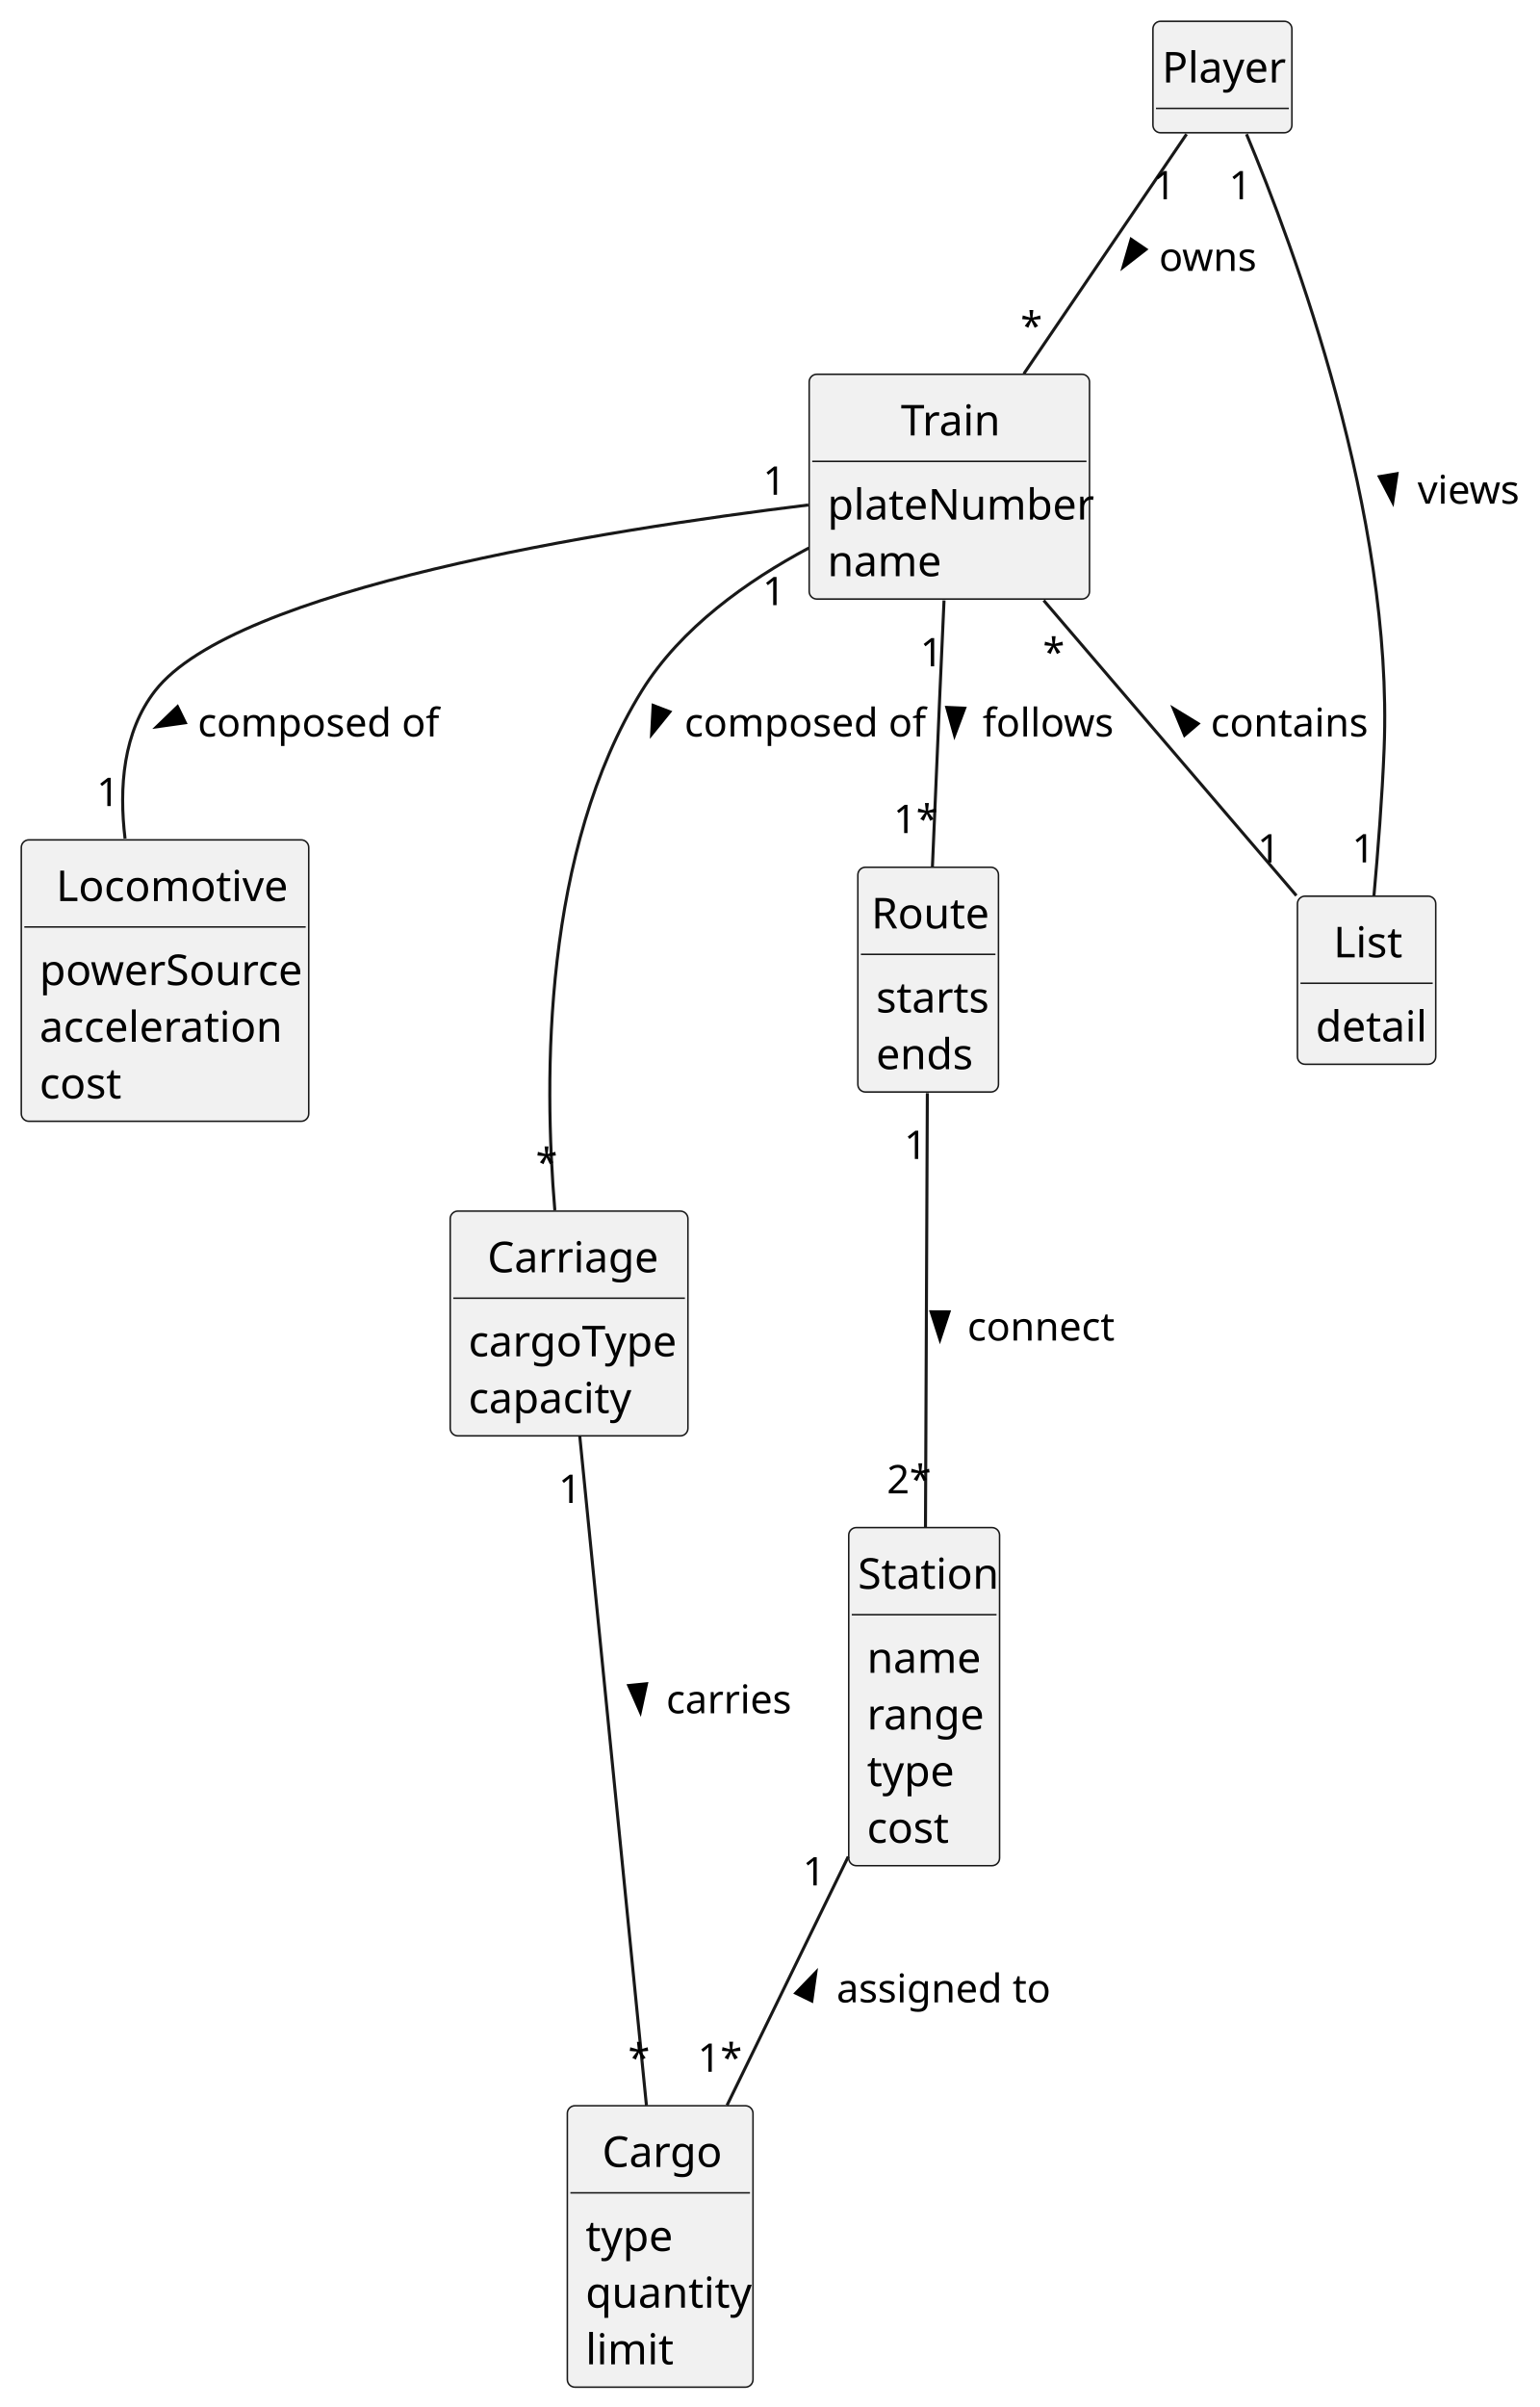
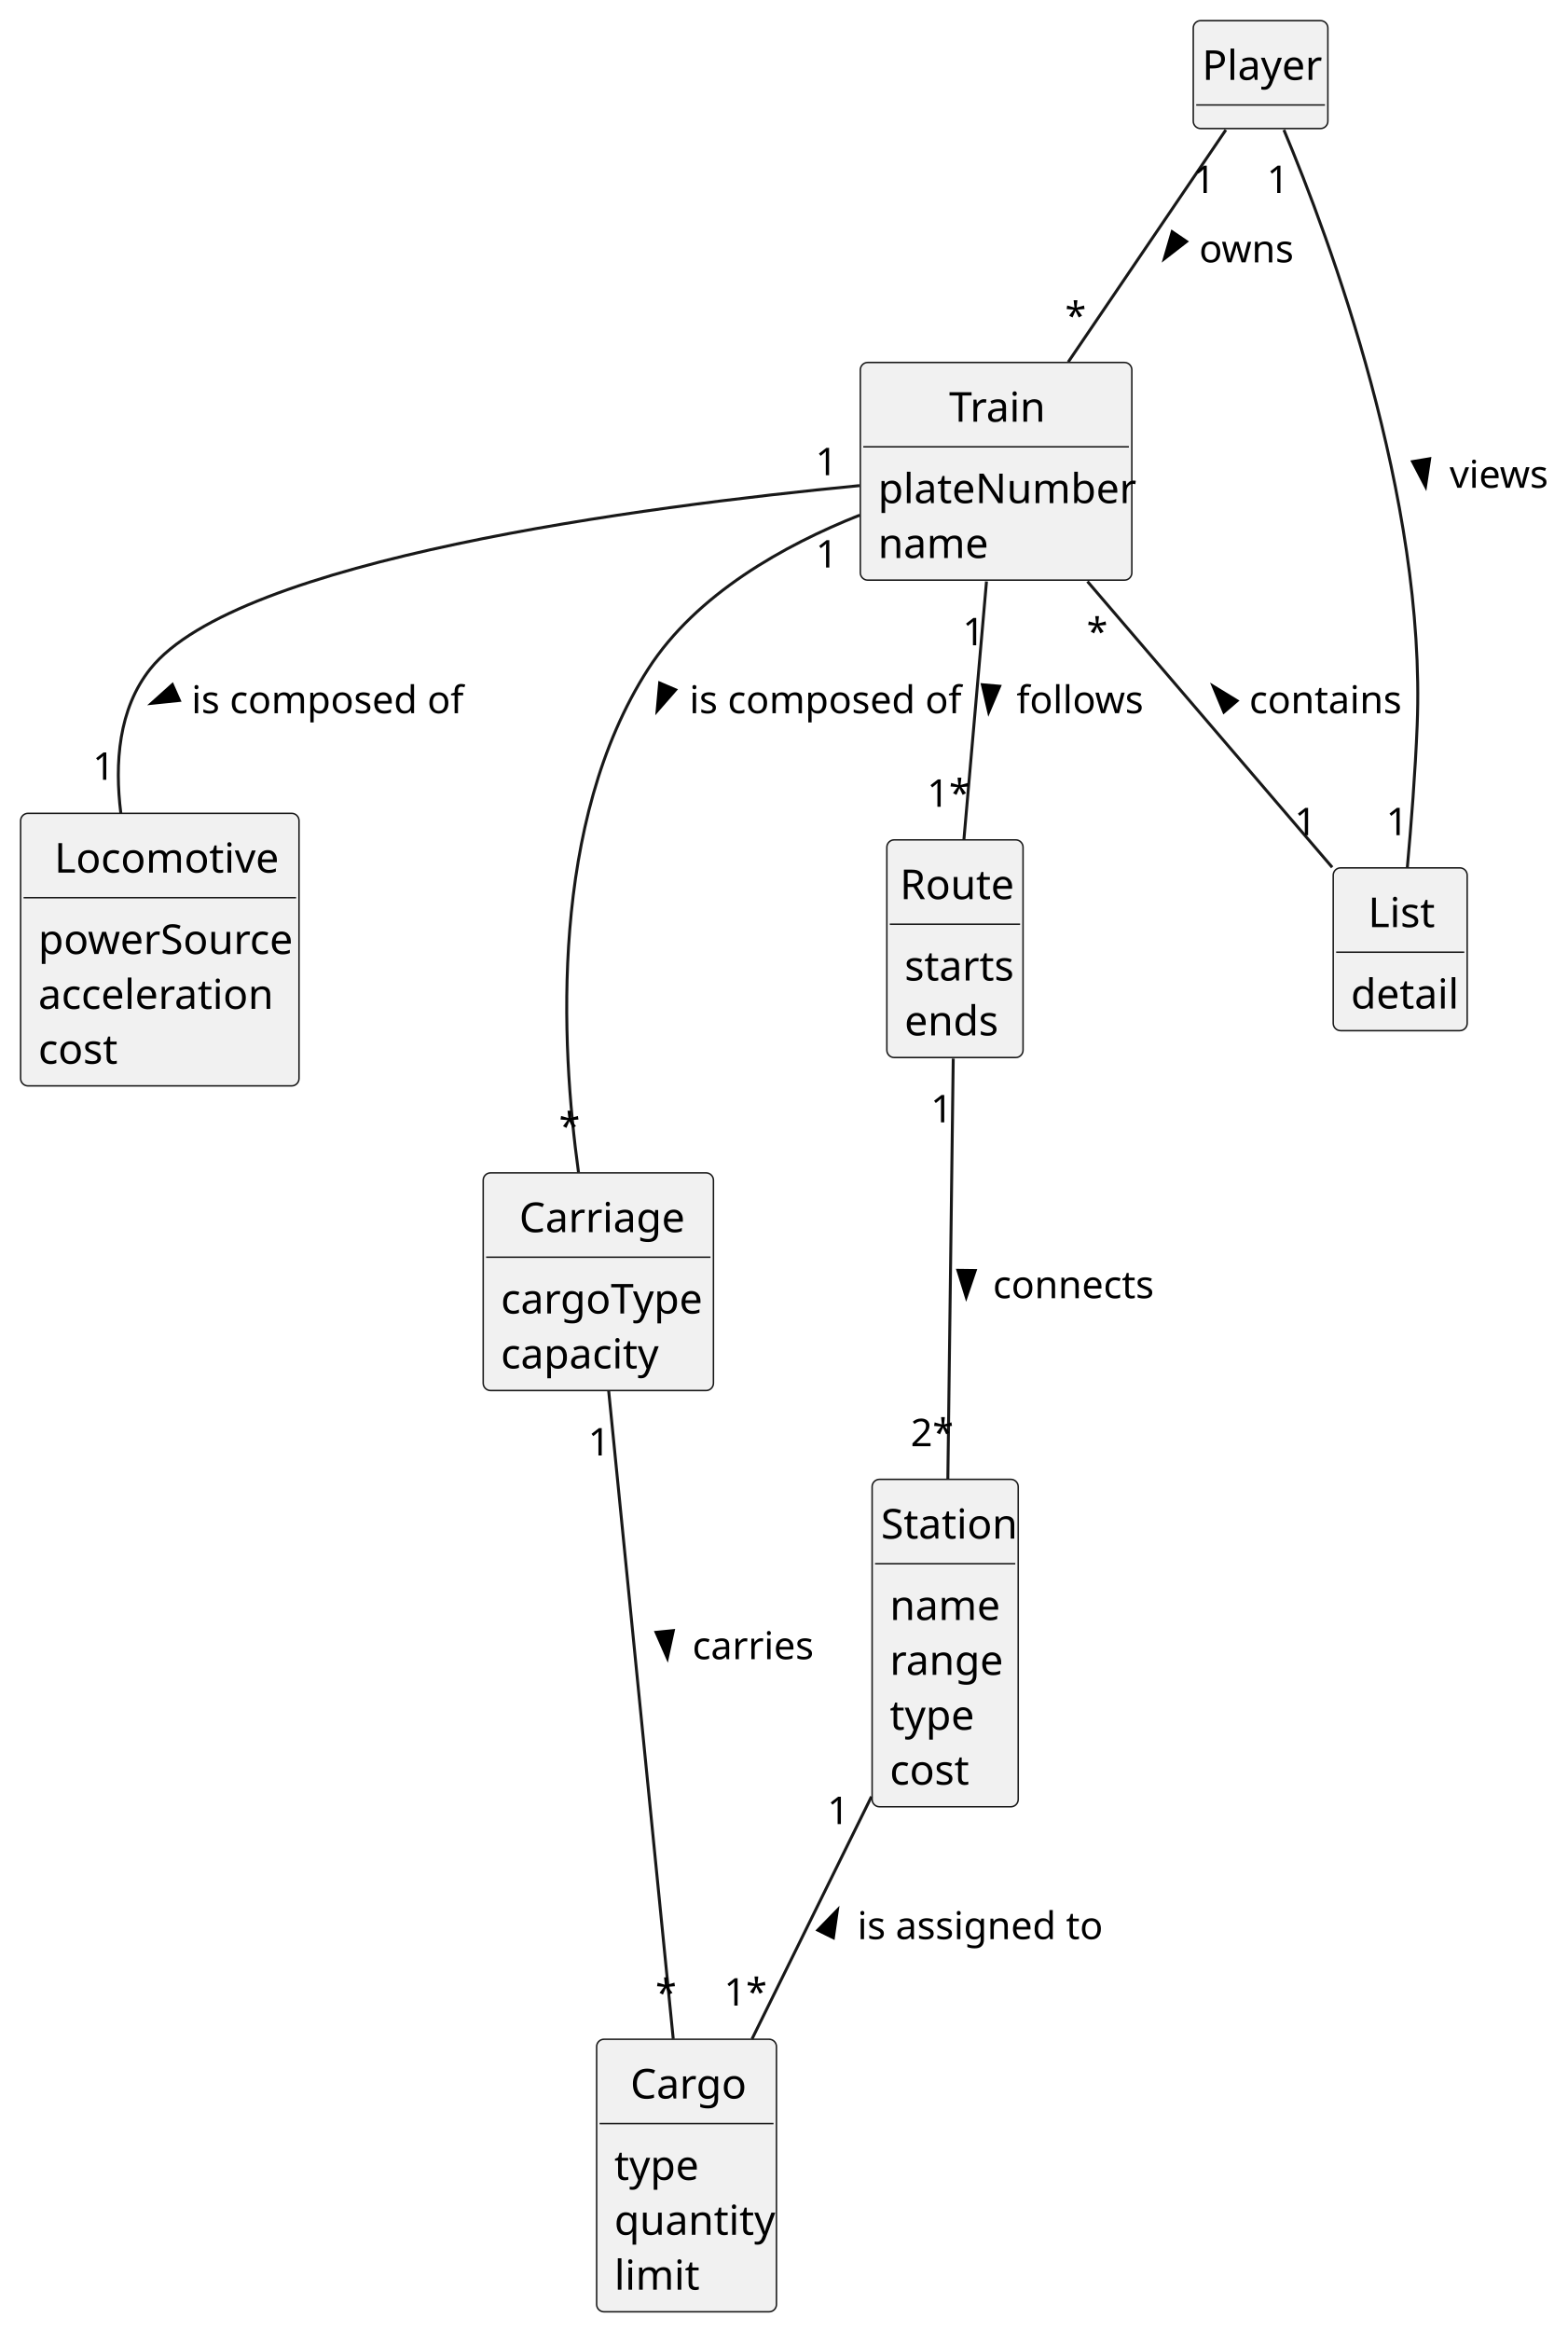
- <svg xmlns="http://www.w3.org/2000/svg" contentStyleType="text/css" height="791px" preserveAspectRatio="none" style="width:506px;height:791px;background:#FFFFFF;" version="1.1" viewBox="0 0 506 791" width="506px" zoomAndPan="magnify">
+ <svg xmlns="http://www.w3.org/2000/svg" contentStyleType="text/css" height="791px" preserveAspectRatio="none" style="width:532px;height:791px;background:#FFFFFF;" version="1.1" viewBox="0 0 532 791" width="532px" zoomAndPan="magnify">
  <defs />
  <g>
    <g id="elem_Player">
-       <rect codeLine="12" fill="#F1F1F1" height="36.621" id="Player" rx="2.5" ry="2.5" style="stroke:#181818;stroke-width:0.5;" width="45.683" x="379" y="7" />
-       <text fill="#000000" font-family="sans-serif" font-size="14" lengthAdjust="spacing" textLength="39.683" x="382" y="27.107">Player</text>
-       <line style="stroke:#181818;stroke-width:0.5;" x1="380" x2="423.683" y1="35.621" y2="35.621" />
+       <rect codeLine="12" fill="#F1F1F1" height="36.621" id="Player" rx="2.5" ry="2.5" style="stroke:#181818;stroke-width:0.5;" width="45.683" x="405" y="7" />
+       <text fill="#000000" font-family="sans-serif" font-size="14" lengthAdjust="spacing" textLength="39.683" x="408" y="27.107">Player</text>
+       <line style="stroke:#181818;stroke-width:0.5;" x1="406" x2="449.683" y1="35.621" y2="35.621" />
    </g>
    <g id="elem_List">
-       <rect codeLine="15" fill="#F1F1F1" height="55.242" id="List" rx="2.5" ry="2.5" style="stroke:#181818;stroke-width:0.5;" width="45.469" x="426.5" y="294.5" />
-       <text fill="#000000" font-family="sans-serif" font-size="14" lengthAdjust="spacing" textLength="21.786" x="438.341" y="314.607">List</text>
-       <line style="stroke:#181818;stroke-width:0.5;" x1="427.5" x2="470.969" y1="323.121" y2="323.121" />
-       <text fill="#000000" font-family="sans-serif" font-size="14" lengthAdjust="spacing" textLength="33.469" x="432.5" y="342.228">detail</text>
+       <rect codeLine="15" fill="#F1F1F1" height="55.242" id="List" rx="2.5" ry="2.5" style="stroke:#181818;stroke-width:0.5;" width="45.469" x="452.5" y="294.5" />
+       <text fill="#000000" font-family="sans-serif" font-size="14" lengthAdjust="spacing" textLength="21.786" x="464.341" y="314.607">List</text>
+       <line style="stroke:#181818;stroke-width:0.5;" x1="453.5" x2="496.969" y1="323.121" y2="323.121" />
+       <text fill="#000000" font-family="sans-serif" font-size="14" lengthAdjust="spacing" textLength="33.469" x="458.5" y="342.228">detail</text>
    </g>
    <g id="elem_Train">
-       <rect codeLine="19" fill="#F1F1F1" height="73.863" id="Train" rx="2.5" ry="2.5" style="stroke:#181818;stroke-width:0.5;" width="92.151" x="266" y="123" />
-       <text fill="#000000" font-family="sans-serif" font-size="14" lengthAdjust="spacing" textLength="31.896" x="296.127" y="143.107">Train</text>
-       <line style="stroke:#181818;stroke-width:0.5;" x1="267" x2="357.151" y1="151.621" y2="151.621" />
-       <text fill="#000000" font-family="sans-serif" font-size="14" lengthAdjust="spacing" textLength="80.151" x="272" y="170.728">plateNumber</text>
-       <text fill="#000000" font-family="sans-serif" font-size="14" lengthAdjust="spacing" textLength="35.02" x="272" y="189.35">name</text>
+       <rect codeLine="19" fill="#F1F1F1" height="73.863" id="Train" rx="2.5" ry="2.5" style="stroke:#181818;stroke-width:0.5;" width="92.151" x="292" y="123" />
+       <text fill="#000000" font-family="sans-serif" font-size="14" lengthAdjust="spacing" textLength="31.896" x="322.127" y="143.107">Train</text>
+       <line style="stroke:#181818;stroke-width:0.5;" x1="293" x2="383.151" y1="151.621" y2="151.621" />
+       <text fill="#000000" font-family="sans-serif" font-size="14" lengthAdjust="spacing" textLength="80.151" x="298" y="170.728">plateNumber</text>
+       <text fill="#000000" font-family="sans-serif" font-size="14" lengthAdjust="spacing" textLength="35.02" x="298" y="189.35">name</text>
    </g>
    <g id="elem_Locomotive">
      <rect codeLine="24" fill="#F1F1F1" height="92.484" id="Locomotive" rx="2.5" ry="2.5" style="stroke:#181818;stroke-width:0.5;" width="94.489" x="7" y="276" />
      <text fill="#000000" font-family="sans-serif" font-size="14" lengthAdjust="spacing" textLength="71.593" x="18.448" y="296.107">Locomotive</text>
      <line style="stroke:#181818;stroke-width:0.5;" x1="8" x2="100.489" y1="304.621" y2="304.621" />
      <text fill="#000000" font-family="sans-serif" font-size="14" lengthAdjust="spacing" textLength="82.489" x="13" y="323.728">powerSource</text>
      <text fill="#000000" font-family="sans-serif" font-size="14" lengthAdjust="spacing" textLength="75.489" x="13" y="342.35">acceleration</text>
      <text fill="#000000" font-family="sans-serif" font-size="14" lengthAdjust="spacing" textLength="25.676" x="13" y="360.971">cost</text>
    </g>
    <g id="elem_Carriage">
-       <rect codeLine="30" fill="#F1F1F1" height="73.863" id="Carriage" rx="2.5" ry="2.5" style="stroke:#181818;stroke-width:0.5;" width="78.144" x="148" y="398" />
-       <text fill="#000000" font-family="sans-serif" font-size="14" lengthAdjust="spacing" textLength="53.69" x="160.227" y="418.107">Carriage</text>
-       <line style="stroke:#181818;stroke-width:0.5;" x1="149" x2="225.144" y1="426.621" y2="426.621" />
-       <text fill="#000000" font-family="sans-serif" font-size="14" lengthAdjust="spacing" textLength="66.144" x="154" y="445.728">cargoType</text>
-       <text fill="#000000" font-family="sans-serif" font-size="14" lengthAdjust="spacing" textLength="51.358" x="154" y="464.35">capacity</text>
+       <rect codeLine="30" fill="#F1F1F1" height="73.863" id="Carriage" rx="2.5" ry="2.5" style="stroke:#181818;stroke-width:0.5;" width="78.144" x="164" y="398" />
+       <text fill="#000000" font-family="sans-serif" font-size="14" lengthAdjust="spacing" textLength="53.69" x="176.227" y="418.107">Carriage</text>
+       <line style="stroke:#181818;stroke-width:0.5;" x1="165" x2="241.144" y1="426.621" y2="426.621" />
+       <text fill="#000000" font-family="sans-serif" font-size="14" lengthAdjust="spacing" textLength="66.144" x="170" y="445.728">cargoType</text>
+       <text fill="#000000" font-family="sans-serif" font-size="14" lengthAdjust="spacing" textLength="51.358" x="170" y="464.35">capacity</text>
    </g>
    <g id="elem_Cargo">
-       <rect codeLine="35" fill="#F1F1F1" height="92.484" id="Cargo" rx="2.5" ry="2.5" style="stroke:#181818;stroke-width:0.5;" width="61.034" x="186.5" y="692" />
-       <text fill="#000000" font-family="sans-serif" font-size="14" lengthAdjust="spacing" textLength="38.131" x="197.952" y="712.107">Cargo</text>
-       <line style="stroke:#181818;stroke-width:0.5;" x1="187.5" x2="246.534" y1="720.621" y2="720.621" />
-       <text fill="#000000" font-family="sans-serif" font-size="14" lengthAdjust="spacing" textLength="26.462" x="192.5" y="739.729">type</text>
-       <text fill="#000000" font-family="sans-serif" font-size="14" lengthAdjust="spacing" textLength="49.034" x="192.5" y="758.35">quantity</text>
-       <text fill="#000000" font-family="sans-serif" font-size="14" lengthAdjust="spacing" textLength="24.883" x="192.5" y="776.971">limit</text>
+       <rect codeLine="35" fill="#F1F1F1" height="92.484" id="Cargo" rx="2.5" ry="2.5" style="stroke:#181818;stroke-width:0.5;" width="61.034" x="202.5" y="692" />
+       <text fill="#000000" font-family="sans-serif" font-size="14" lengthAdjust="spacing" textLength="38.131" x="213.952" y="712.107">Cargo</text>
+       <line style="stroke:#181818;stroke-width:0.5;" x1="203.5" x2="262.534" y1="720.621" y2="720.621" />
+       <text fill="#000000" font-family="sans-serif" font-size="14" lengthAdjust="spacing" textLength="26.462" x="208.5" y="739.729">type</text>
+       <text fill="#000000" font-family="sans-serif" font-size="14" lengthAdjust="spacing" textLength="49.034" x="208.5" y="758.35">quantity</text>
+       <text fill="#000000" font-family="sans-serif" font-size="14" lengthAdjust="spacing" textLength="24.883" x="208.5" y="776.971">limit</text>
    </g>
    <g id="elem_Route">
-       <rect codeLine="41" fill="#F1F1F1" height="73.863" id="Route" rx="2.5" ry="2.5" style="stroke:#181818;stroke-width:0.5;" width="46.227" x="282" y="285" />
-       <text fill="#000000" font-family="sans-serif" font-size="14" lengthAdjust="spacing" textLength="37.358" x="286.435" y="305.107">Route</text>
-       <line style="stroke:#181818;stroke-width:0.5;" x1="283" x2="327.228" y1="313.621" y2="313.621" />
-       <text fill="#000000" font-family="sans-serif" font-size="14" lengthAdjust="spacing" textLength="34.227" x="288" y="332.728">starts</text>
-       <text fill="#000000" font-family="sans-serif" font-size="14" lengthAdjust="spacing" textLength="30.358" x="288" y="351.35">ends</text>
+       <rect codeLine="41" fill="#F1F1F1" height="73.863" id="Route" rx="2.5" ry="2.5" style="stroke:#181818;stroke-width:0.5;" width="46.227" x="301" y="285" />
+       <text fill="#000000" font-family="sans-serif" font-size="14" lengthAdjust="spacing" textLength="37.358" x="305.435" y="305.107">Route</text>
+       <line style="stroke:#181818;stroke-width:0.5;" x1="302" x2="346.228" y1="313.621" y2="313.621" />
+       <text fill="#000000" font-family="sans-serif" font-size="14" lengthAdjust="spacing" textLength="34.227" x="307" y="332.728">starts</text>
+       <text fill="#000000" font-family="sans-serif" font-size="14" lengthAdjust="spacing" textLength="30.358" x="307" y="351.35">ends</text>
    </g>
    <g id="elem_Station">
-       <rect codeLine="46" fill="#F1F1F1" height="111.106" id="Station" rx="2.5" ry="2.5" style="stroke:#181818;stroke-width:0.5;" width="49.586" x="279" y="502" />
-       <text fill="#000000" font-family="sans-serif" font-size="14" lengthAdjust="spacing" textLength="43.586" x="282" y="522.107">Station</text>
-       <line style="stroke:#181818;stroke-width:0.5;" x1="280" x2="327.586" y1="530.621" y2="530.621" />
-       <text fill="#000000" font-family="sans-serif" font-size="14" lengthAdjust="spacing" textLength="35.02" x="285" y="549.729">name</text>
-       <text fill="#000000" font-family="sans-serif" font-size="14" lengthAdjust="spacing" textLength="35.807" x="285" y="568.35">range</text>
-       <text fill="#000000" font-family="sans-serif" font-size="14" lengthAdjust="spacing" textLength="26.462" x="285" y="586.971">type</text>
-       <text fill="#000000" font-family="sans-serif" font-size="14" lengthAdjust="spacing" textLength="25.676" x="285" y="605.592">cost</text>
+       <rect codeLine="46" fill="#F1F1F1" height="111.106" id="Station" rx="2.5" ry="2.5" style="stroke:#181818;stroke-width:0.5;" width="49.586" x="296" y="502" />
+       <text fill="#000000" font-family="sans-serif" font-size="14" lengthAdjust="spacing" textLength="43.586" x="299" y="522.107">Station</text>
+       <line style="stroke:#181818;stroke-width:0.5;" x1="297" x2="344.586" y1="530.621" y2="530.621" />
+       <text fill="#000000" font-family="sans-serif" font-size="14" lengthAdjust="spacing" textLength="35.02" x="302" y="549.729">name</text>
+       <text fill="#000000" font-family="sans-serif" font-size="14" lengthAdjust="spacing" textLength="35.807" x="302" y="568.35">range</text>
+       <text fill="#000000" font-family="sans-serif" font-size="14" lengthAdjust="spacing" textLength="26.462" x="302" y="586.971">type</text>
+       <text fill="#000000" font-family="sans-serif" font-size="14" lengthAdjust="spacing" textLength="25.676" x="302" y="605.592">cost</text>
    </g>
    <g id="link_Player_Train">
-       <path codeLine="53" d="M390.05,44.09 C376.47,64.09 353.94,97.25 336.57,122.83 " fill="none" id="Player-Train" style="stroke:#181818;stroke-width:1.0;" />
-       <polygon fill="#000000" points="369.191,87.782,376.704,81.951,371.842,78.648,369.191,87.782" style="stroke:#000000;stroke-width:1.0;" />
-       <text fill="#000000" font-family="sans-serif" font-size="13" lengthAdjust="spacing" textLength="30.348" x="381" y="89.028">owns</text>
-       <text fill="#000000" font-family="sans-serif" font-size="13" lengthAdjust="spacing" textLength="7.23" x="378.971" y="65.489">1</text>
-       <text fill="#000000" font-family="sans-serif" font-size="13" lengthAdjust="spacing" textLength="5.059" x="335.493" y="111.761">*</text>
+       <path codeLine="53" d="M416.05,44.09 C402.47,64.09 379.94,97.25 362.57,122.83 " fill="none" id="Player-Train" style="stroke:#181818;stroke-width:1.0;" />
+       <polygon fill="#000000" points="395.191,87.782,402.704,81.951,397.842,78.648,395.191,87.782" style="stroke:#000000;stroke-width:1.0;" />
+       <text fill="#000000" font-family="sans-serif" font-size="13" lengthAdjust="spacing" textLength="30.348" x="407" y="89.028">owns</text>
+       <text fill="#000000" font-family="sans-serif" font-size="13" lengthAdjust="spacing" textLength="7.23" x="404.971" y="65.489">1</text>
+       <text fill="#000000" font-family="sans-serif" font-size="13" lengthAdjust="spacing" textLength="5.059" x="361.493" y="111.761">*</text>
    </g>
    <g id="link_Player_List">
-       <path codeLine="54" d="M409.76,44.09 C425.2,80.9 458.07,169.03 455,246 C454.36,262.05 452.95,279.99 451.66,294.3 " fill="none" id="Player-List" style="stroke:#181818;stroke-width:1.0;" />
-       <polygon fill="#000000" points="457.826,165.077,459.231,155.671,453.433,156.641,457.826,165.077" style="stroke:#000000;stroke-width:1.0;" />
-       <text fill="#000000" font-family="sans-serif" font-size="13" lengthAdjust="spacing" textLength="32.506" x="466" y="165.528">views</text>
-       <text fill="#000000" font-family="sans-serif" font-size="13" lengthAdjust="spacing" textLength="7.23" x="403.978" y="65.489">1</text>
-       <text fill="#000000" font-family="sans-serif" font-size="13" lengthAdjust="spacing" textLength="7.23" x="444.45" y="283.415">1</text>
+       <path codeLine="54" d="M435.76,44.09 C451.2,80.9 484.07,169.03 481,246 C480.36,262.05 478.95,279.99 477.66,294.3 " fill="none" id="Player-List" style="stroke:#181818;stroke-width:1.0;" />
+       <polygon fill="#000000" points="483.826,165.077,485.231,155.671,479.433,156.641,483.826,165.077" style="stroke:#000000;stroke-width:1.0;" />
+       <text fill="#000000" font-family="sans-serif" font-size="13" lengthAdjust="spacing" textLength="32.506" x="492" y="165.528">views</text>
+       <text fill="#000000" font-family="sans-serif" font-size="13" lengthAdjust="spacing" textLength="7.23" x="429.978" y="65.489">1</text>
+       <text fill="#000000" font-family="sans-serif" font-size="13" lengthAdjust="spacing" textLength="7.23" x="470.45" y="283.415">1</text>
    </g>
    <g id="link_Station_Cargo">
-       <path codeLine="55" d="M278.84,610.13 C266.24,635.97 251.13,666.97 239,691.85 " fill="none" id="Station-Cargo" style="stroke:#181818;stroke-width:1.0;" />
-       <polygon fill="#000000" points="268.191,648.151,261.586,654.994,266.869,657.569,268.191,648.151" style="stroke:#000000;stroke-width:1.0;" />
-       <text fill="#000000" font-family="sans-serif" font-size="13" lengthAdjust="spacing" textLength="66.492" x="275" y="658.028">assigned to</text>
-       <text fill="#000000" font-family="sans-serif" font-size="13" lengthAdjust="spacing" textLength="7.23" x="263.87" y="619.596">1</text>
-       <text fill="#000000" font-family="sans-serif" font-size="13" lengthAdjust="spacing" textLength="12.289" x="229.369" y="680.837">1*</text>
+       <path codeLine="55" d="M295.78,609.65 C282.98,635.61 267.57,666.87 255.23,691.92 " fill="none" id="Station-Cargo" style="stroke:#181818;stroke-width:1.0;" />
+       <polygon fill="#000000" points="284.211,648.161,277.575,654.975,282.848,657.573,284.211,648.161" style="stroke:#000000;stroke-width:1.0;" />
+       <text fill="#000000" font-family="sans-serif" font-size="13" lengthAdjust="spacing" textLength="79.492" x="291" y="658.028">is assigned to</text>
+       <text fill="#000000" font-family="sans-serif" font-size="13" lengthAdjust="spacing" textLength="7.23" x="280.793" y="618.981">1</text>
+       <text fill="#000000" font-family="sans-serif" font-size="13" lengthAdjust="spacing" textLength="12.289" x="245.735" y="680.576">1*</text>
    </g>
    <g id="link_Train_Locomotive">
-       <path codeLine="56" d="M265.73,165.94 C198.02,174.24 77.13,193.44 51,227 C40.47,240.53 39.08,258.77 41.11,275.59 " fill="none" id="Train-Locomotive" style="stroke:#181818;stroke-width:1.0;" />
-       <polygon fill="#000000" points="51.507,238.839,60.924,237.512,58.346,232.23,51.507,238.839" style="stroke:#000000;stroke-width:1.0;" />
-       <text fill="#000000" font-family="sans-serif" font-size="13" lengthAdjust="spacing" textLength="74.433" x="65" y="242.028">composed of</text>
-       <text fill="#000000" font-family="sans-serif" font-size="13" lengthAdjust="spacing" textLength="7.23" x="250.804" y="162.594">1</text>
-       <text fill="#000000" font-family="sans-serif" font-size="13" lengthAdjust="spacing" textLength="7.23" x="31.787" y="264.883">1</text>
+       <path codeLine="56" d="M291.71,164.79 C218.33,171.86 80.58,189.85 51,227 C40.22,240.54 38.88,258.98 41.01,275.95 " fill="none" id="Train-Locomotive" style="stroke:#181818;stroke-width:1.0;" />
+       <polygon fill="#000000" points="51.429,238.672,60.889,237.692,58.507,232.319,51.429,238.672" style="stroke:#000000;stroke-width:1.0;" />
+       <text fill="#000000" font-family="sans-serif" font-size="13" lengthAdjust="spacing" textLength="87.433" x="65" y="242.028">is composed of</text>
+       <text fill="#000000" font-family="sans-serif" font-size="13" lengthAdjust="spacing" textLength="7.23" x="276.781" y="161.261">1</text>
+       <text fill="#000000" font-family="sans-serif" font-size="13" lengthAdjust="spacing" textLength="7.23" x="31.465" y="264.611">1</text>
    </g>
    <g id="link_Train_Carriage">
-       <path codeLine="57" d="M265.88,180.08 C245.71,190.84 223.78,206.33 211,227 C178.56,279.47 178.69,353.87 182.39,397.71 " fill="none" id="Train-Carriage" style="stroke:#181818;stroke-width:1.0;" />
-       <polygon fill="#000000" points="214.209,241.314,220.193,233.922,214.705,231.816,214.209,241.314" style="stroke:#000000;stroke-width:1.0;" />
-       <text fill="#000000" font-family="sans-serif" font-size="13" lengthAdjust="spacing" textLength="74.433" x="225" y="242.028">composed of</text>
-       <text fill="#000000" font-family="sans-serif" font-size="13" lengthAdjust="spacing" textLength="7.23" x="250.668" y="198.877">1</text>
-       <text fill="#000000" font-family="sans-serif" font-size="13" lengthAdjust="spacing" textLength="5.059" x="176.116" y="386.62">*</text>
+       <path codeLine="57" d="M291.78,174.81 C266.21,184.97 236.38,201.53 220,227 C186.65,278.87 190.27,353.8 196.35,397.85 " fill="none" id="Train-Carriage" style="stroke:#181818;stroke-width:1.0;" />
+       <polygon fill="#000000" points="223.033,241.242,229.293,234.083,223.889,231.77,223.033,241.242" style="stroke:#000000;stroke-width:1.0;" />
+       <text fill="#000000" font-family="sans-serif" font-size="13" lengthAdjust="spacing" textLength="87.433" x="234" y="242.028">is composed of</text>
+       <text fill="#000000" font-family="sans-serif" font-size="13" lengthAdjust="spacing" textLength="7.23" x="276.862" y="192.587">1</text>
+       <text fill="#000000" font-family="sans-serif" font-size="13" lengthAdjust="spacing" textLength="5.059" x="189.713" y="386.785">*</text>
    </g>
    <g id="link_Carriage_Cargo">
-       <path codeLine="58" d="M190.59,472.01 C196.07,527.01 206.52,631.89 212.5,691.89 " fill="none" id="Carriage-Cargo" style="stroke:#181818;stroke-width:1.0;" />
-       <polygon fill="#000000" points="210.496,562.621,212.523,553.329,206.674,553.912,210.496,562.621" style="stroke:#000000;stroke-width:1.0;" />
-       <text fill="#000000" font-family="sans-serif" font-size="13" lengthAdjust="spacing" textLength="39.006" x="219" y="563.028">carries</text>
-       <text fill="#000000" font-family="sans-serif" font-size="13" lengthAdjust="spacing" textLength="7.23" x="183.613" y="493.897">1</text>
-       <text fill="#000000" font-family="sans-serif" font-size="13" lengthAdjust="spacing" textLength="5.059" x="206.474" y="680.883">*</text>
+       <path codeLine="58" d="M206.59,472.01 C212.07,527.01 222.52,631.89 228.5,691.89 " fill="none" id="Carriage-Cargo" style="stroke:#181818;stroke-width:1.0;" />
+       <polygon fill="#000000" points="226.496,562.621,228.523,553.329,222.674,553.912,226.496,562.621" style="stroke:#000000;stroke-width:1.0;" />
+       <text fill="#000000" font-family="sans-serif" font-size="13" lengthAdjust="spacing" textLength="39.006" x="235" y="563.028">carries</text>
+       <text fill="#000000" font-family="sans-serif" font-size="13" lengthAdjust="spacing" textLength="7.23" x="199.613" y="493.897">1</text>
+       <text fill="#000000" font-family="sans-serif" font-size="13" lengthAdjust="spacing" textLength="5.059" x="222.474" y="680.883">*</text>
    </g>
    <g id="link_Train_List">
-       <path codeLine="59" d="M343.09,197.31 C368.35,226.81 403.41,267.75 426.15,294.31 " fill="none" id="Train-List" style="stroke:#181818;stroke-width:1.0;" />
-       <polygon fill="#000000" points="385.748,232.848,389.399,241.63,393.863,237.806,385.748,232.848" style="stroke:#000000;stroke-width:1.0;" />
-       <text fill="#000000" font-family="sans-serif" font-size="13" lengthAdjust="spacing" textLength="48.42" x="398" y="242.028">contains</text>
-       <text fill="#000000" font-family="sans-serif" font-size="13" lengthAdjust="spacing" textLength="5.059" x="342.818" y="218.961">*</text>
-       <text fill="#000000" font-family="sans-serif" font-size="13" lengthAdjust="spacing" textLength="7.23" x="413.36" y="283.427">1</text>
+       <path codeLine="59" d="M369.09,197.31 C394.35,226.81 429.41,267.75 452.15,294.31 " fill="none" id="Train-List" style="stroke:#181818;stroke-width:1.0;" />
+       <polygon fill="#000000" points="411.748,232.848,415.399,241.63,419.863,237.806,411.748,232.848" style="stroke:#000000;stroke-width:1.0;" />
+       <text fill="#000000" font-family="sans-serif" font-size="13" lengthAdjust="spacing" textLength="48.42" x="424" y="242.028">contains</text>
+       <text fill="#000000" font-family="sans-serif" font-size="13" lengthAdjust="spacing" textLength="5.059" x="368.818" y="218.961">*</text>
+       <text fill="#000000" font-family="sans-serif" font-size="13" lengthAdjust="spacing" textLength="7.23" x="439.36" y="283.427">1</text>
    </g>
    <g id="link_Train_Route">
-       <path codeLine="60" d="M310.33,197.31 C309.89,206.96 309.42,217.37 309,227 C308.16,246.09 307.25,267.37 306.51,284.84 " fill="none" id="Train-Route" style="stroke:#181818;stroke-width:1.0;" />
-       <polygon fill="#000000" points="313.782,241.641,317.113,232.732,311.24,232.476,313.782,241.641" style="stroke:#000000;stroke-width:1.0;" />
-       <text fill="#000000" font-family="sans-serif" font-size="13" lengthAdjust="spacing" textLength="39.736" x="323" y="242.028">follows</text>
-       <text fill="#000000" font-family="sans-serif" font-size="13" lengthAdjust="spacing" textLength="7.23" x="302.48" y="218.961">1</text>
-       <text fill="#000000" font-family="sans-serif" font-size="13" lengthAdjust="spacing" textLength="12.289" x="293.716" y="273.773">1*</text>
+       <path codeLine="60" d="M334.82,197.31 C332.53,223.49 329.45,258.69 327.16,284.84 " fill="none" id="Train-Route" style="stroke:#181818;stroke-width:1.0;" />
+       <polygon fill="#000000" points="335.564,241.626,339.28,232.872,333.425,232.36,335.564,241.626" style="stroke:#000000;stroke-width:1.0;" />
+       <text fill="#000000" font-family="sans-serif" font-size="13" lengthAdjust="spacing" textLength="39.736" x="345" y="242.028">follows</text>
+       <text fill="#000000" font-family="sans-serif" font-size="13" lengthAdjust="spacing" textLength="7.23" x="326.72" y="218.961">1</text>
+       <text fill="#000000" font-family="sans-serif" font-size="13" lengthAdjust="spacing" textLength="12.289" x="314.66" y="273.773">1*</text>
    </g>
    <g id="link_Route_Station">
-       <path codeLine="61" d="M304.84,359.23 C304.68,397.4 304.42,457.97 304.23,501.93 " fill="none" id="Route-Station" style="stroke:#181818;stroke-width:1.0;" />
-       <polygon fill="#000000" points="308.979,440.146,311.956,431.113,306.078,431.088,308.979,440.146" style="stroke:#000000;stroke-width:1.0;" />
-       <text fill="#000000" font-family="sans-serif" font-size="13" lengthAdjust="spacing" textLength="45.532" x="318" y="440.528">connect</text>
-       <text fill="#000000" font-family="sans-serif" font-size="13" lengthAdjust="spacing" textLength="7.23" x="297.234" y="380.868">1</text>
-       <text fill="#000000" font-family="sans-serif" font-size="13" lengthAdjust="spacing" textLength="12.289" x="291.536" y="490.761">2*</text>
+       <path codeLine="61" d="M323.53,359.23 C323.04,397.4 322.27,457.97 321.7,501.93 " fill="none" id="Route-Station" style="stroke:#181818;stroke-width:1.0;" />
+       <polygon fill="#000000" points="327.936,440.145,330.991,431.138,325.113,431.063,327.936,440.145" style="stroke:#000000;stroke-width:1.0;" />
+       <text fill="#000000" font-family="sans-serif" font-size="13" lengthAdjust="spacing" textLength="52.032" x="337" y="440.528">connects</text>
+       <text fill="#000000" font-family="sans-serif" font-size="13" lengthAdjust="spacing" textLength="7.23" x="315.873" y="380.868">1</text>
+       <text fill="#000000" font-family="sans-serif" font-size="13" lengthAdjust="spacing" textLength="12.289" x="309.066" y="490.761">2*</text>
    </g>
  </g>
</svg>
